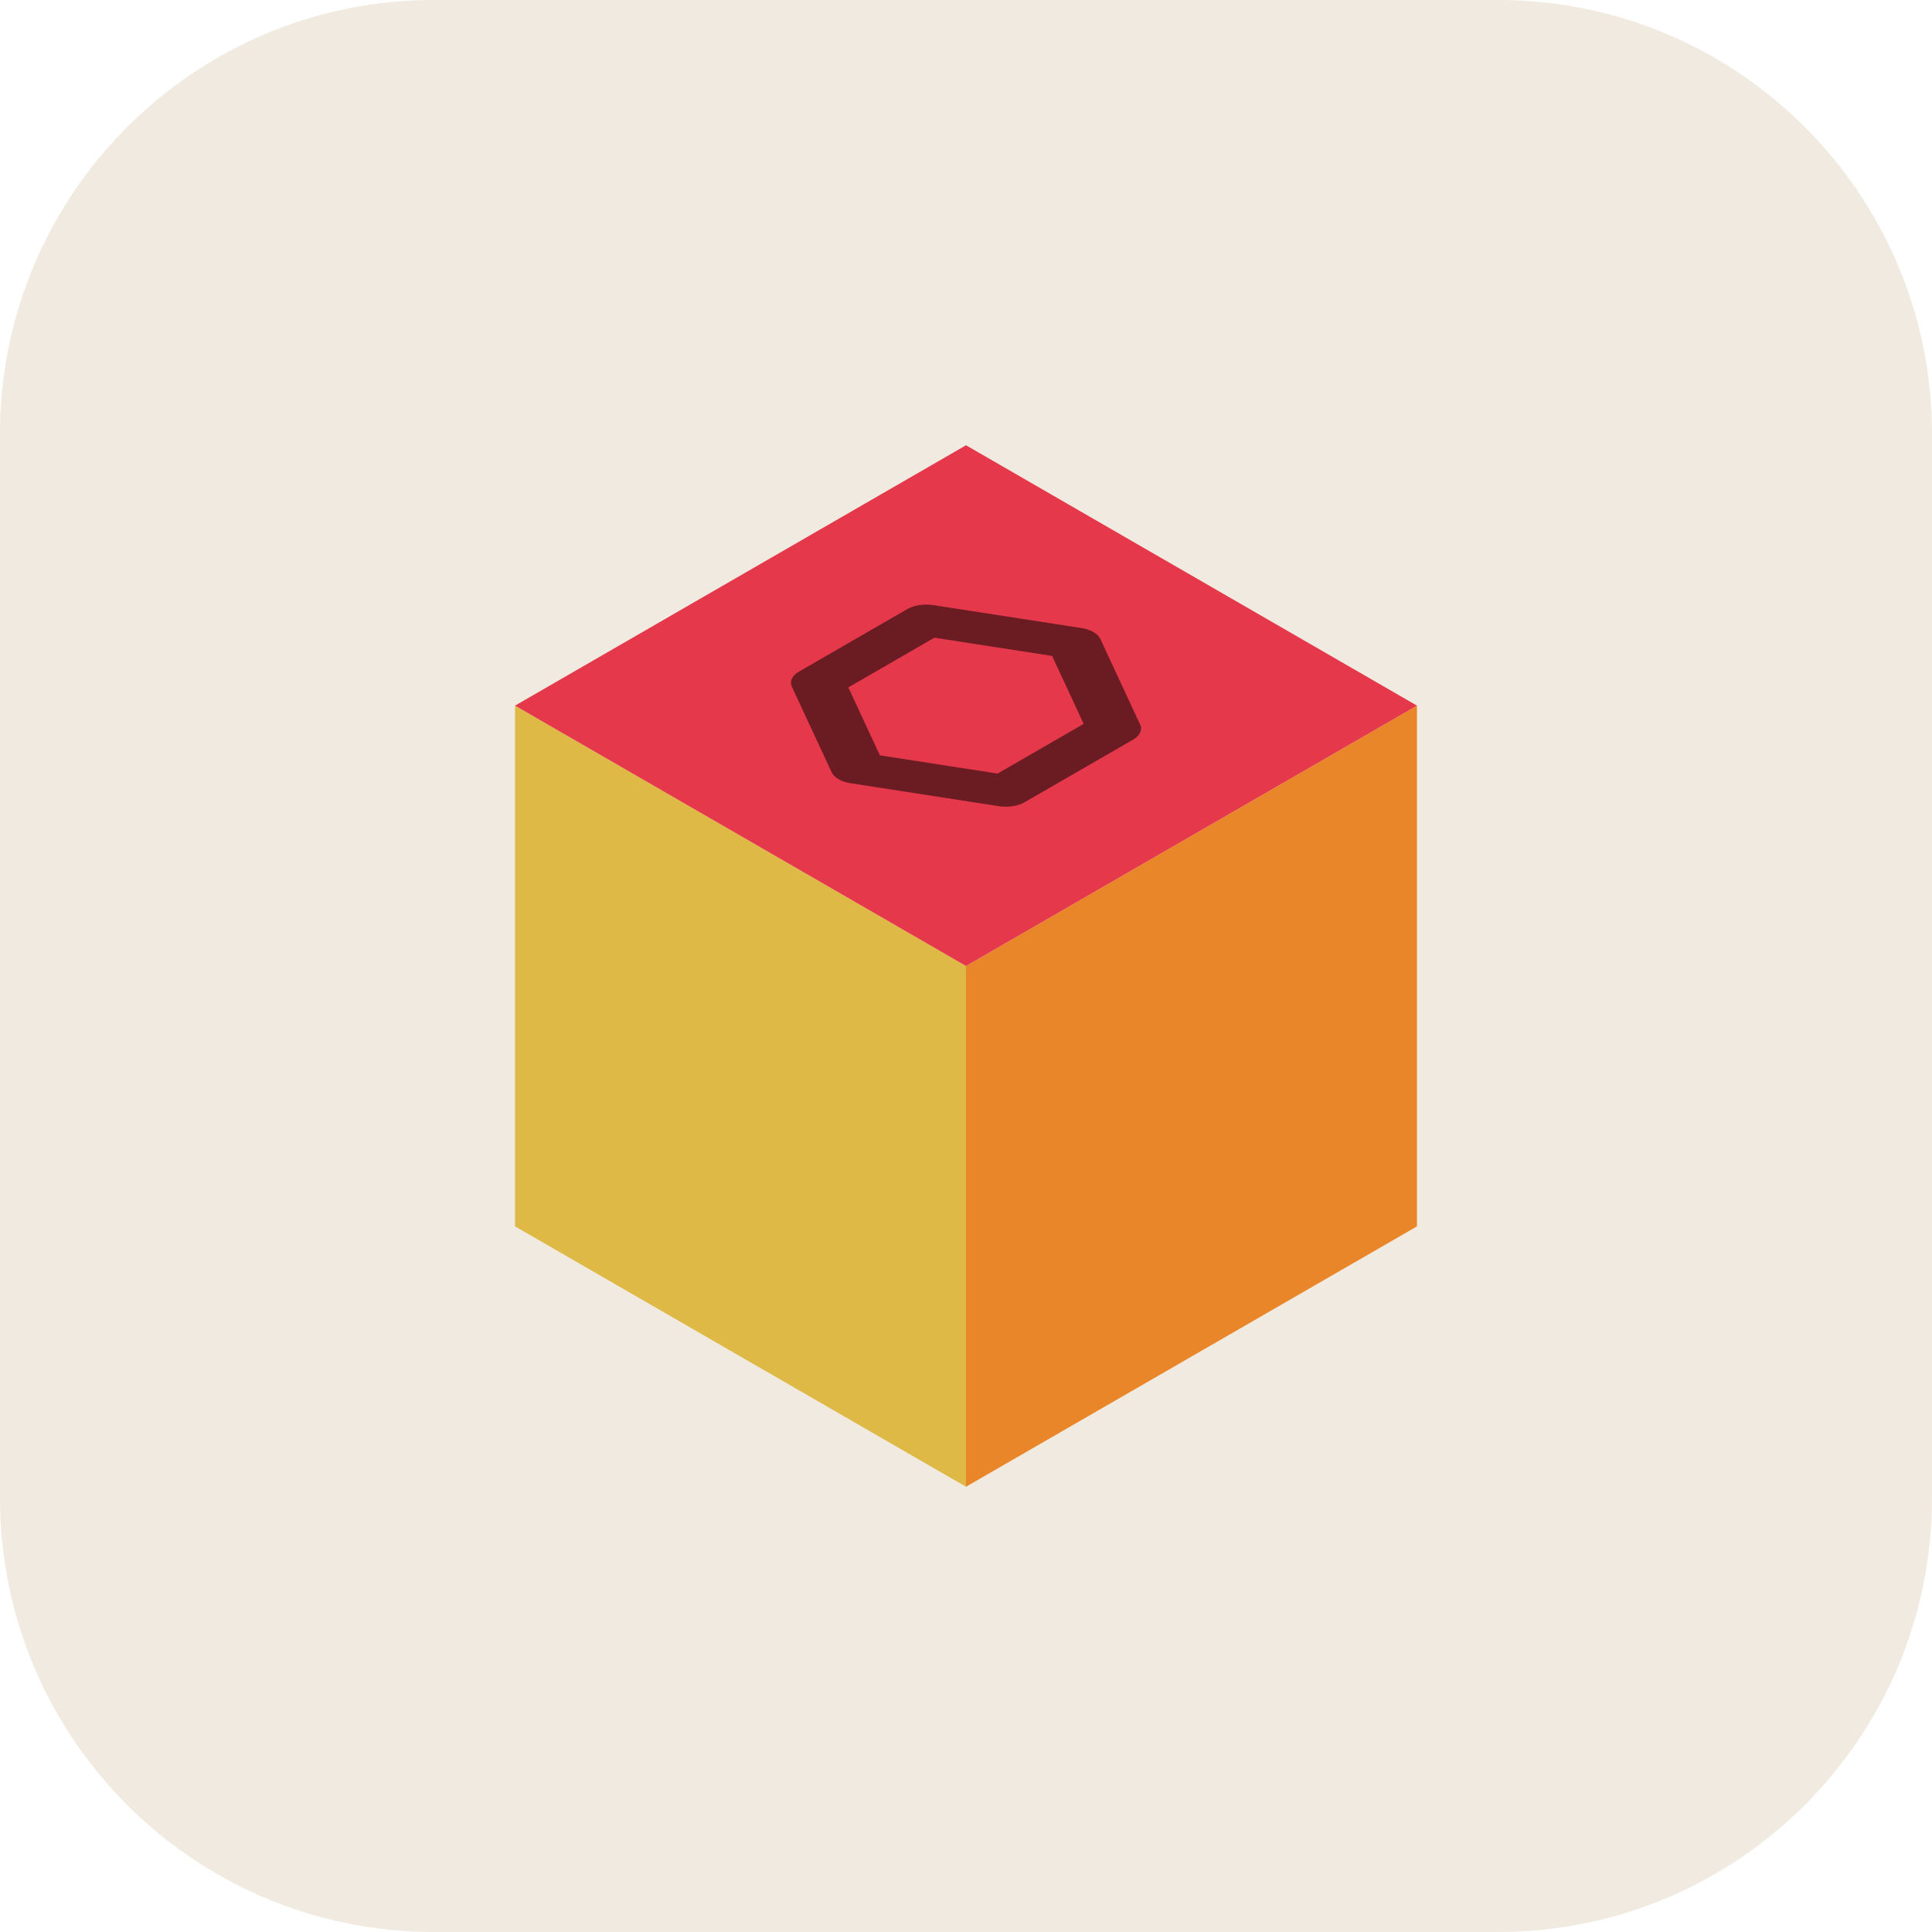
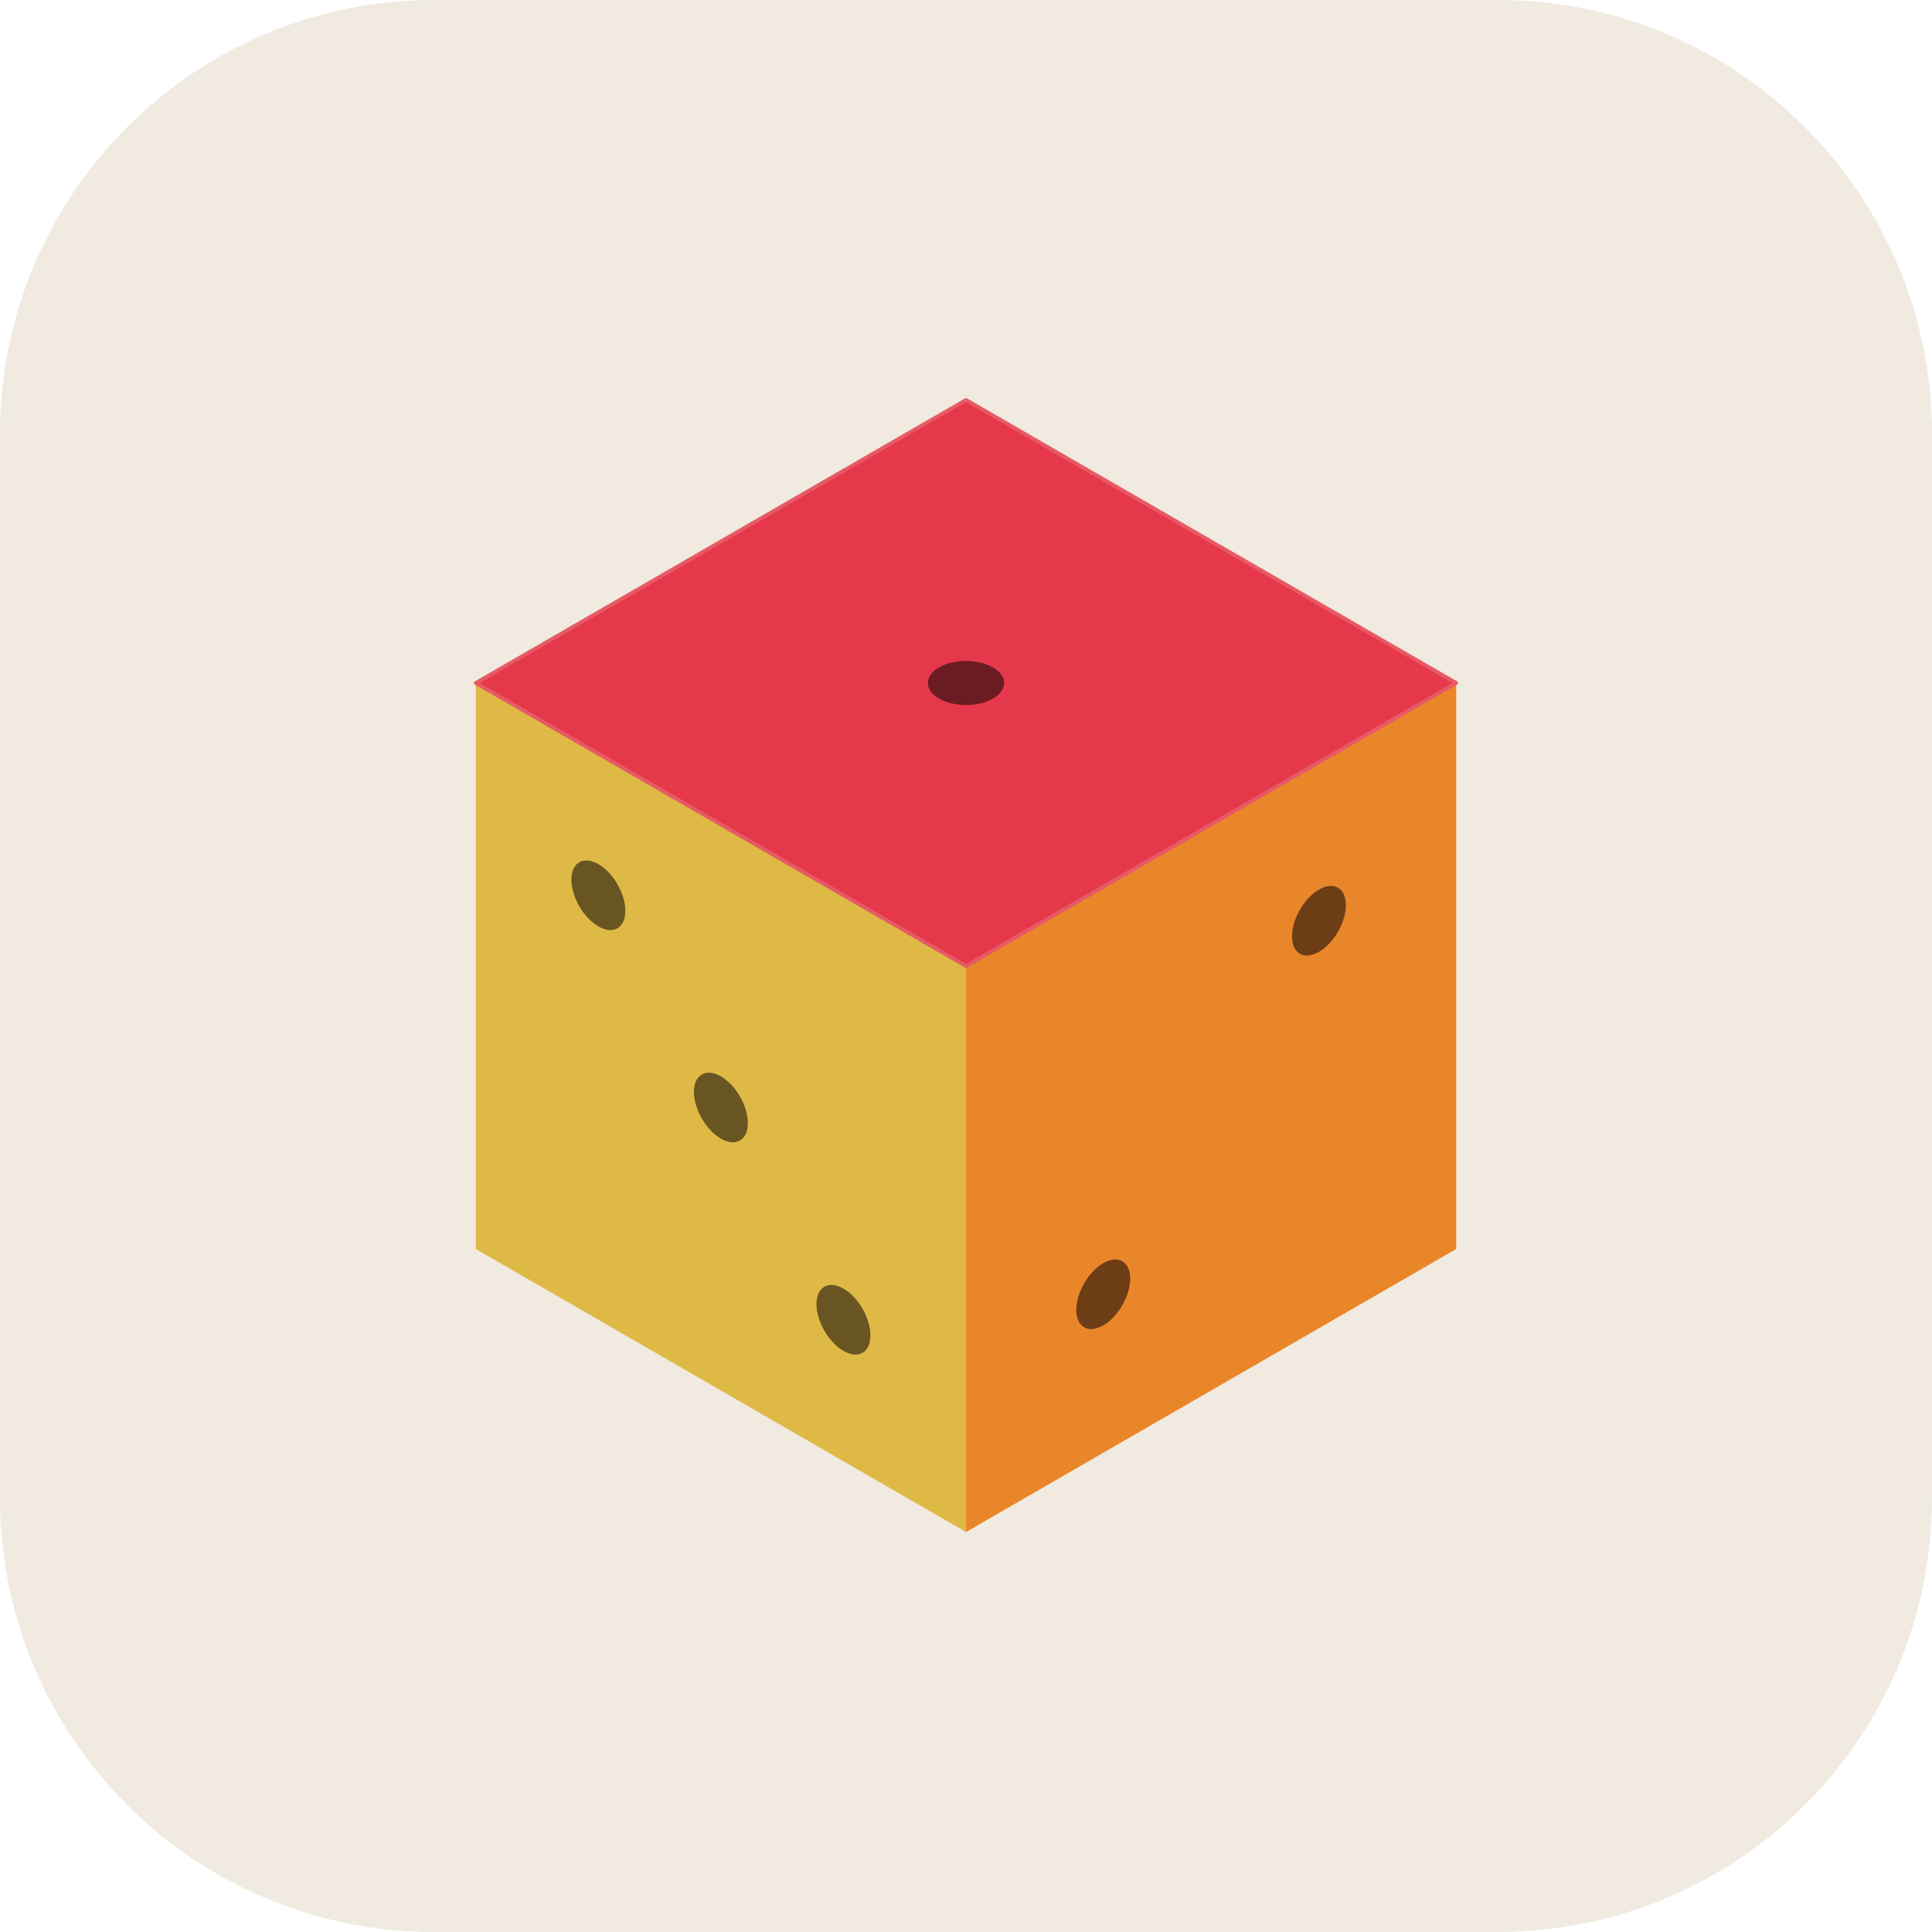
<svg xmlns="http://www.w3.org/2000/svg" viewBox="0 0 1024 1024" width="1024" height="1024">
  <rect width="1024" height="1024" rx="230" fill="#F0EAE0" />
-   <g transform="translate(512 512) scale(0.92)">
-     <polygon points="-259.808,-150 0,0 0,300 -259.808,150" fill="#DFB945" />
-     <polygon points="259.808,-150 259.808,150 0,300 0,0" fill="#EA862A" />
-     <polygon points="0,-300 259.808,-150 0,0 -259.808,-150" fill="#E5384A" />
+   <g transform="translate(512 512)">
+     <polygon points="-259.808,-150 0,0 0,300 -259.808,150" fill="#DFB945" stroke-linejoin="round" />
+     <polygon points="259.808,-150 259.808,150 0,300 0,0" fill="#EA862A" stroke-linejoin="round" />
+     <polygon points="0,-300 259.808,-150 0,0 -259.808,-150" fill="#E5384A" stroke-linejoin="round" />
    <g transform="matrix(259.8076 -150 259.8076 150 -259.8076 -150)">
-       <polygon points="0.74,0.5 0.62,0.708 0.38,0.708 0.26,0.5 0.38,0.292 0.62,0.292" fill="none" stroke="#6A1C22" stroke-width="0.085" stroke-linejoin="round" />
+       <circle cx="0.5" cy="0.5" r="0.055" fill="#6A1C22" />
    </g>
+     <g transform="matrix(0 300 259.8076 150 -259.8076 -150)">
+       <circle cx="0.25" cy="0.25" r="0.055" fill="#685522" />
+       <circle cx="0.5" cy="0.5" r="0.055" fill="#685522" />
+       <circle cx="0.75" cy="0.75" r="0.055" fill="#685522" />
+     </g>
+     <g transform="matrix(0 300 -259.8076 150 259.8076 -150)">
+       <circle cx="0.28" cy="0.28" r="0.055" fill="#6D3D16" />
+       <circle cx="0.72" cy="0.72" r="0.055" fill="#6D3D16" />
+     </g>
+     <polygon points="0,-300 259.808,-150 0,0 -259.808,-150" fill="none" stroke="#E75A65" stroke-width="2" stroke-linejoin="round" />
  </g>
</svg>
